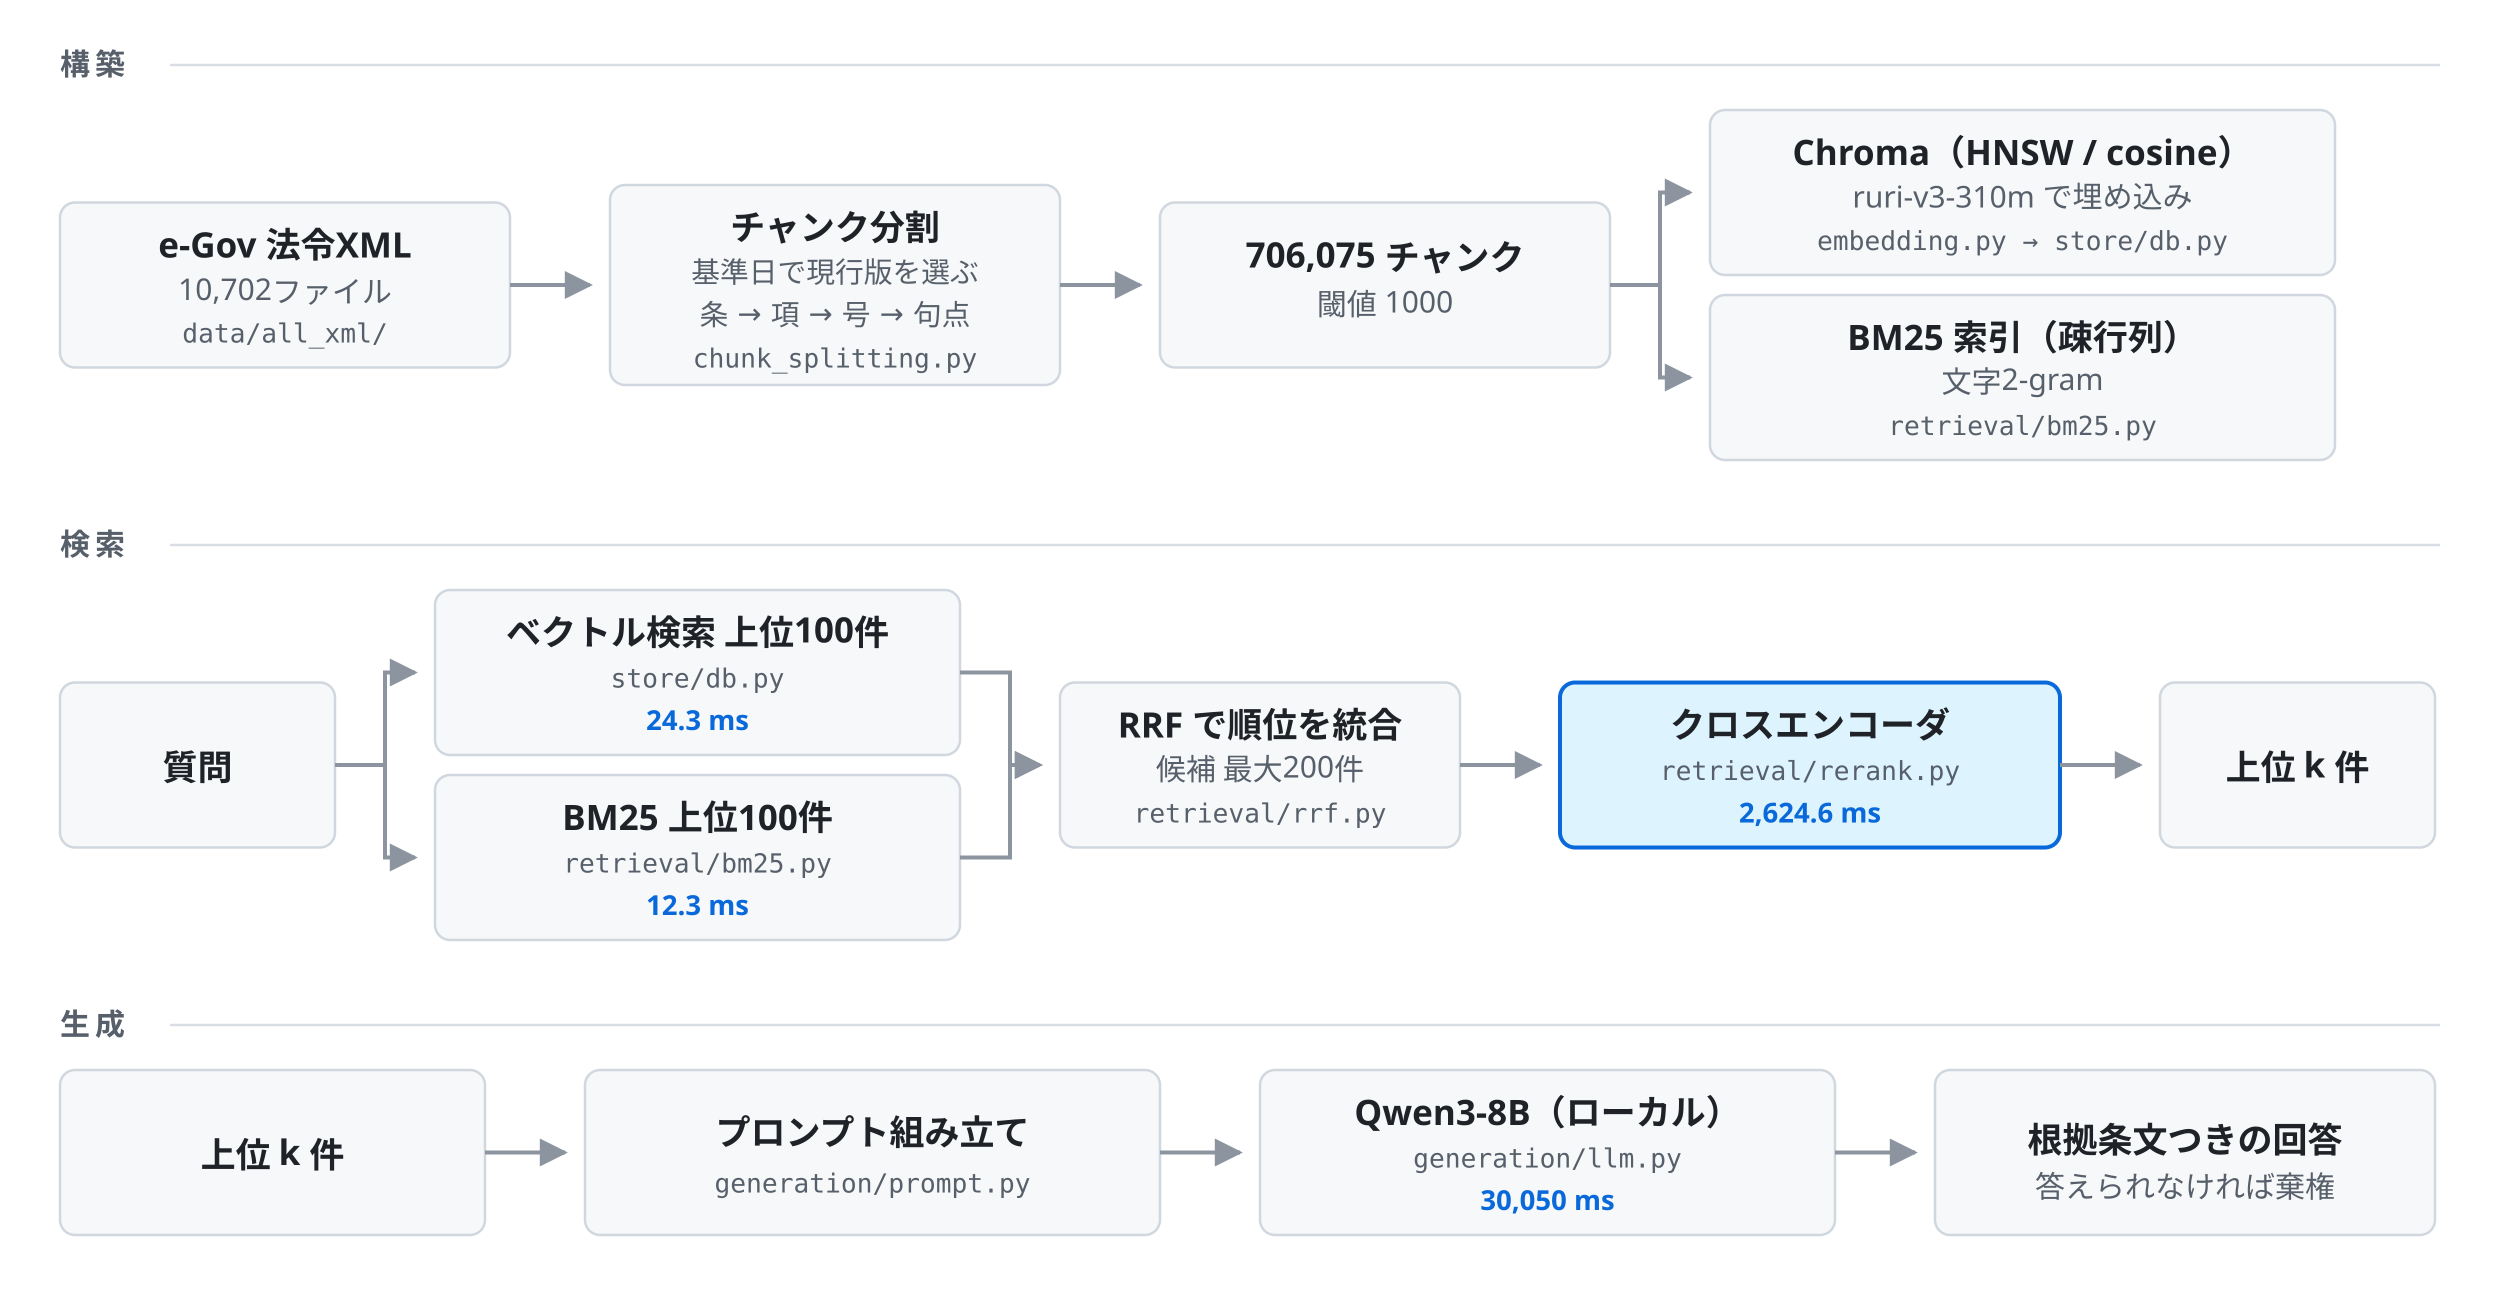
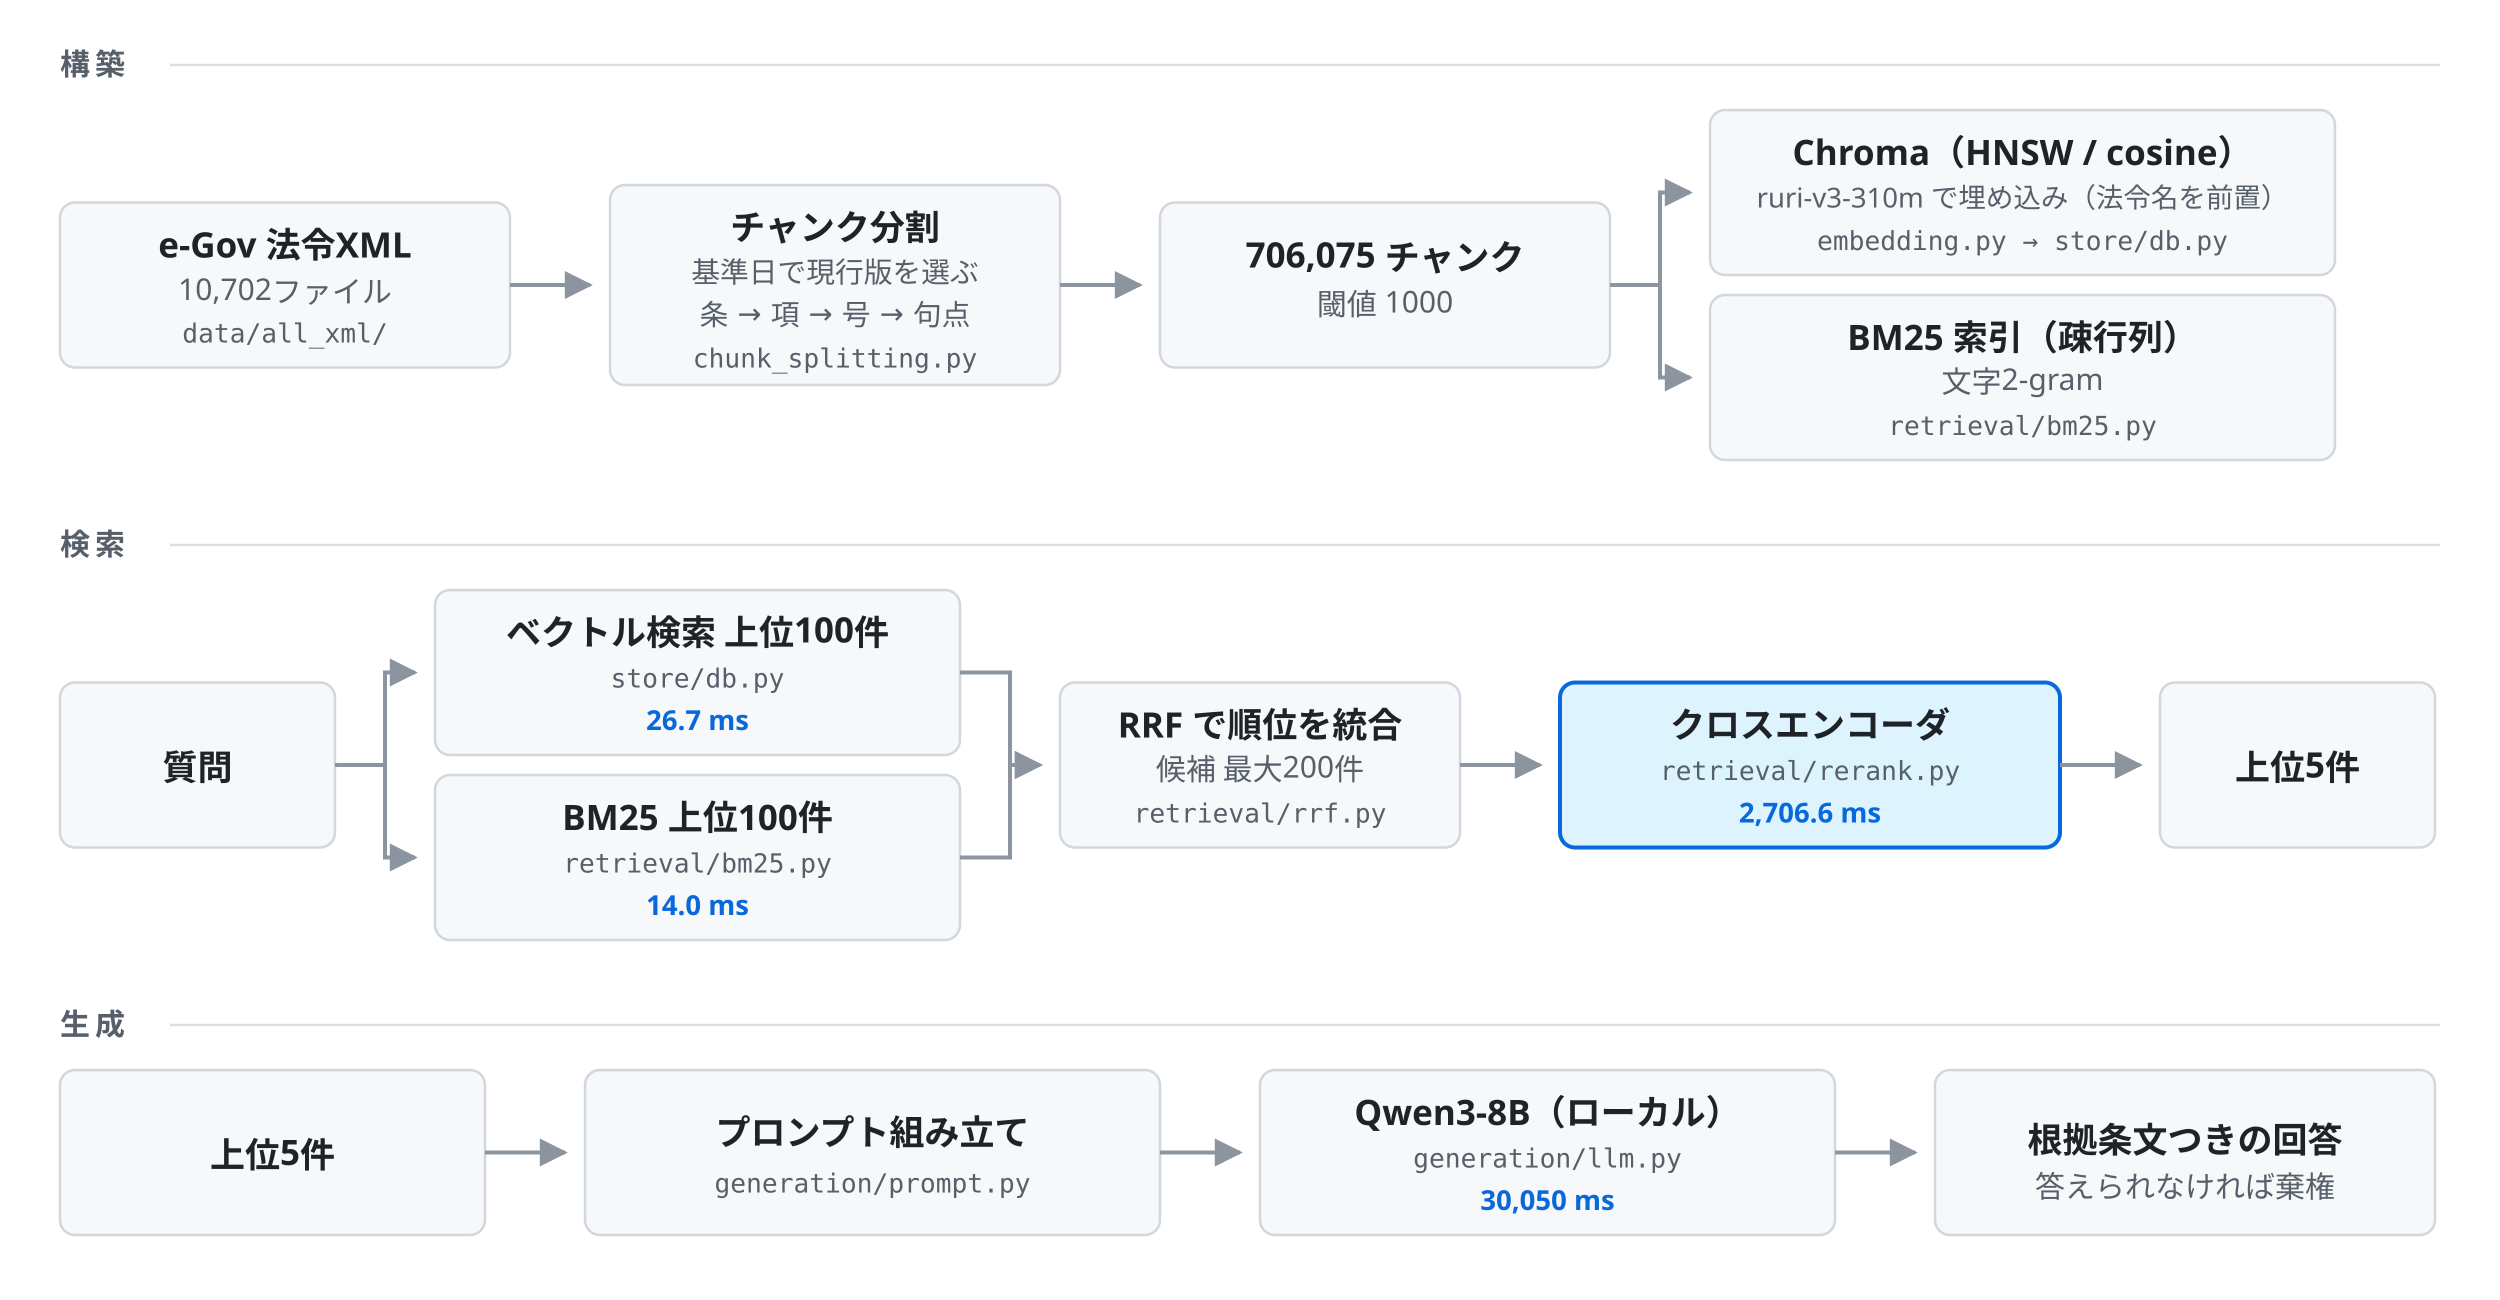
<svg xmlns="http://www.w3.org/2000/svg" width="1000" height="520" viewBox="0 0 1000 520" font-family="'Hiragino Sans','Noto Sans JP','Yu Gothic',sans-serif">
  <defs>
    <marker id="a" viewBox="0 0 10 10" refX="9" refY="5" markerWidth="7" markerHeight="7" orient="auto-start-reverse">
      <path d="M0,0 L10,5 L0,10 z" fill="#8c959f" />
    </marker>
  </defs>
  <rect width="1000" height="520" fill="#ffffff" />
  <text x="24" y="30" fill="#57606a" font-size="12" font-weight="700" letter-spacing="2">構築</text>
  <line x1="68" y1="26" x2="976" y2="26" stroke="#d8dee4" stroke-width="1" />
  <rect x="24" y="81" width="180" height="66" rx="6" fill="#f6f8fa" stroke="#d0d7de" />
  <text x="114" y="103" text-anchor="middle" fill="#1f2328" font-size="14" font-weight="700">e-Gov 法令XML</text>
  <text x="114" y="120" text-anchor="middle" fill="#57606a" font-size="12">10,702ファイル</text>
  <text x="114" y="137" text-anchor="middle" fill="#57606a" font-size="10.5" font-family="ui-monospace,Menlo,monospace">data/all_xml/</text>
  <rect x="244" y="74" width="180" height="80" rx="6" fill="#f6f8fa" stroke="#d0d7de" />
  <text x="334" y="96" text-anchor="middle" fill="#1f2328" font-size="14" font-weight="700">チャンク分割</text>
  <text x="334" y="113" text-anchor="middle" fill="#57606a" font-size="11.5">基準日で現行版を選ぶ</text>
  <text x="334" y="130" text-anchor="middle" fill="#57606a" font-size="11.5">条 → 項 → 号 → 句点</text>
  <text x="334" y="147" text-anchor="middle" fill="#57606a" font-size="10.5" font-family="ui-monospace,Menlo,monospace">chunk_splitting.py</text>
  <rect x="464" y="81" width="180" height="66" rx="6" fill="#f6f8fa" stroke="#d0d7de" />
  <text x="554" y="107" text-anchor="middle" fill="#1f2328" font-size="14" font-weight="700">706,075 チャンク</text>
  <text x="554" y="126" text-anchor="middle" fill="#57606a" font-size="12">閾値 1000</text>
  <rect x="684" y="44" width="250" height="66" rx="6" fill="#f6f8fa" stroke="#d0d7de" />
  <text x="809" y="66" text-anchor="middle" fill="#1f2328" font-size="14" font-weight="700">Chroma（HNSW / cosine）</text>
-   <text x="809" y="83" text-anchor="middle" fill="#57606a" font-size="12">ruri-v3-310m で埋め込み</text>
+   <text x="809" y="83" text-anchor="middle" fill="#57606a" font-size="11">ruri-v3-310m で埋め込み（法令名を前置）</text>
  <text x="809" y="100" text-anchor="middle" fill="#57606a" font-size="10.5" font-family="ui-monospace,Menlo,monospace">embedding.py → store/db.py</text>
  <rect x="684" y="118" width="250" height="66" rx="6" fill="#f6f8fa" stroke="#d0d7de" />
  <text x="809" y="140" text-anchor="middle" fill="#1f2328" font-size="14" font-weight="700">BM25 索引（疎行列）</text>
  <text x="809" y="157" text-anchor="middle" fill="#57606a" font-size="12">文字2-gram</text>
  <text x="809" y="174" text-anchor="middle" fill="#57606a" font-size="10.5" font-family="ui-monospace,Menlo,monospace">retrieval/bm25.py</text>
  <path d="M204,114 H236" stroke="#8c959f" stroke-width="1.6" fill="none" marker-end="url(#a)" />
  <path d="M424,114 H456" stroke="#8c959f" stroke-width="1.6" fill="none" marker-end="url(#a)" />
  <path d="M644,114 H664 V77 H676" stroke="#8c959f" stroke-width="1.6" fill="none" marker-end="url(#a)" />
  <path d="M644,114 H664 V151 H676" stroke="#8c959f" stroke-width="1.6" fill="none" marker-end="url(#a)" />
  <text x="24" y="222" fill="#57606a" font-size="12" font-weight="700" letter-spacing="2">検索</text>
  <line x1="68" y1="218" x2="976" y2="218" stroke="#d8dee4" stroke-width="1" />
  <rect x="24" y="273" width="110" height="66" rx="6" fill="#f6f8fa" stroke="#d0d7de" />
  <text x="79" y="312" text-anchor="middle" fill="#1f2328" font-size="14" font-weight="700">質問</text>
  <rect x="174" y="236" width="210" height="66" rx="6" fill="#f6f8fa" stroke="#d0d7de" />
  <text x="279" y="258" text-anchor="middle" fill="#1f2328" font-size="14" font-weight="700">ベクトル検索 上位100件</text>
  <text x="279" y="275" text-anchor="middle" fill="#57606a" font-size="10.5" font-family="ui-monospace,Menlo,monospace">store/db.py</text>
-   <text x="279" y="292" text-anchor="middle" fill="#0969da" font-size="11" font-weight="700">24.3 ms</text>
+   <text x="279" y="292" text-anchor="middle" fill="#0969da" font-size="11" font-weight="700">26.7 ms</text>
  <rect x="174" y="310" width="210" height="66" rx="6" fill="#f6f8fa" stroke="#d0d7de" />
  <text x="279" y="332" text-anchor="middle" fill="#1f2328" font-size="14" font-weight="700">BM25 上位100件</text>
  <text x="279" y="349" text-anchor="middle" fill="#57606a" font-size="10.5" font-family="ui-monospace,Menlo,monospace">retrieval/bm25.py</text>
-   <text x="279" y="366" text-anchor="middle" fill="#0969da" font-size="11" font-weight="700">12.3 ms</text>
+   <text x="279" y="366" text-anchor="middle" fill="#0969da" font-size="11" font-weight="700">14.0 ms</text>
  <rect x="424" y="273" width="160" height="66" rx="6" fill="#f6f8fa" stroke="#d0d7de" />
  <text x="504" y="295" text-anchor="middle" fill="#1f2328" font-size="14" font-weight="700">RRF で順位を統合</text>
  <text x="504" y="312" text-anchor="middle" fill="#57606a" font-size="12">候補 最大200件</text>
  <text x="504" y="329" text-anchor="middle" fill="#57606a" font-size="10.5" font-family="ui-monospace,Menlo,monospace">retrieval/rrf.py</text>
  <rect x="624" y="273" width="200" height="66" rx="6" fill="#ddf4ff" stroke="#0969da" stroke-width="1.6" />
  <text x="724" y="295" text-anchor="middle" fill="#1f2328" font-size="14" font-weight="700">クロスエンコーダ</text>
  <text x="724" y="312" text-anchor="middle" fill="#57606a" font-size="10.5" font-family="ui-monospace,Menlo,monospace">retrieval/rerank.py</text>
-   <text x="724" y="329" text-anchor="middle" fill="#0969da" font-size="11" font-weight="700">2,624.6 ms</text>
+   <text x="724" y="329" text-anchor="middle" fill="#0969da" font-size="11" font-weight="700">2,706.6 ms</text>
  <rect x="864" y="273" width="110" height="66" rx="6" fill="#f6f8fa" stroke="#d0d7de" />
-   <text x="919" y="312" text-anchor="middle" fill="#1f2328" font-size="14" font-weight="700">上位 k 件</text>
+   <text x="919" y="312" text-anchor="middle" fill="#1f2328" font-size="14" font-weight="700">上位5件</text>
  <path d="M134,306 H154 V269 H166" stroke="#8c959f" stroke-width="1.6" fill="none" marker-end="url(#a)" />
  <path d="M134,306 H154 V343 H166" stroke="#8c959f" stroke-width="1.6" fill="none" marker-end="url(#a)" />
  <path d="M384,269 H404 V306 H416" stroke="#8c959f" stroke-width="1.6" fill="none" marker-end="url(#a)" />
  <path d="M384,343 H404 V306 H416" stroke="#8c959f" stroke-width="1.6" fill="none" marker-end="url(#a)" />
  <path d="M584,306 H616" stroke="#8c959f" stroke-width="1.6" fill="none" marker-end="url(#a)" />
  <path d="M824,306 H856" stroke="#8c959f" stroke-width="1.6" fill="none" marker-end="url(#a)" />
  <text x="24" y="414" fill="#57606a" font-size="12" font-weight="700" letter-spacing="2">生成</text>
  <line x1="68" y1="410" x2="976" y2="410" stroke="#d8dee4" stroke-width="1" />
  <rect x="24" y="428" width="170" height="66" rx="6" fill="#f6f8fa" stroke="#d0d7de" />
-   <text x="109" y="467" text-anchor="middle" fill="#1f2328" font-size="14" font-weight="700">上位 k 件</text>
+   <text x="109" y="467" text-anchor="middle" fill="#1f2328" font-size="14" font-weight="700">上位5件</text>
  <rect x="234" y="428" width="230" height="66" rx="6" fill="#f6f8fa" stroke="#d0d7de" />
  <text x="349" y="458" text-anchor="middle" fill="#1f2328" font-size="14" font-weight="700">プロンプト組み立て</text>
  <text x="349" y="477" text-anchor="middle" fill="#57606a" font-size="10.5" font-family="ui-monospace,Menlo,monospace">generation/prompt.py</text>
  <rect x="504" y="428" width="230" height="66" rx="6" fill="#f6f8fa" stroke="#d0d7de" />
  <text x="619" y="450" text-anchor="middle" fill="#1f2328" font-size="14" font-weight="700">Qwen3-8B（ローカル）</text>
  <text x="619" y="467" text-anchor="middle" fill="#57606a" font-size="10.5" font-family="ui-monospace,Menlo,monospace">generation/llm.py</text>
  <text x="619" y="484" text-anchor="middle" fill="#0969da" font-size="11" font-weight="700">30,050 ms</text>
  <rect x="774" y="428" width="200" height="66" rx="6" fill="#f6f8fa" stroke="#d0d7de" />
  <text x="874" y="461" text-anchor="middle" fill="#1f2328" font-size="14" font-weight="700">根拠条文つきの回答</text>
  <text x="874" y="479" text-anchor="middle" fill="#57606a" font-size="12">答えられなければ棄権</text>
  <path d="M194,461 H226" stroke="#8c959f" stroke-width="1.6" fill="none" marker-end="url(#a)" />
  <path d="M464,461 H496" stroke="#8c959f" stroke-width="1.6" fill="none" marker-end="url(#a)" />
  <path d="M734,461 H766" stroke="#8c959f" stroke-width="1.6" fill="none" marker-end="url(#a)" />
</svg>
